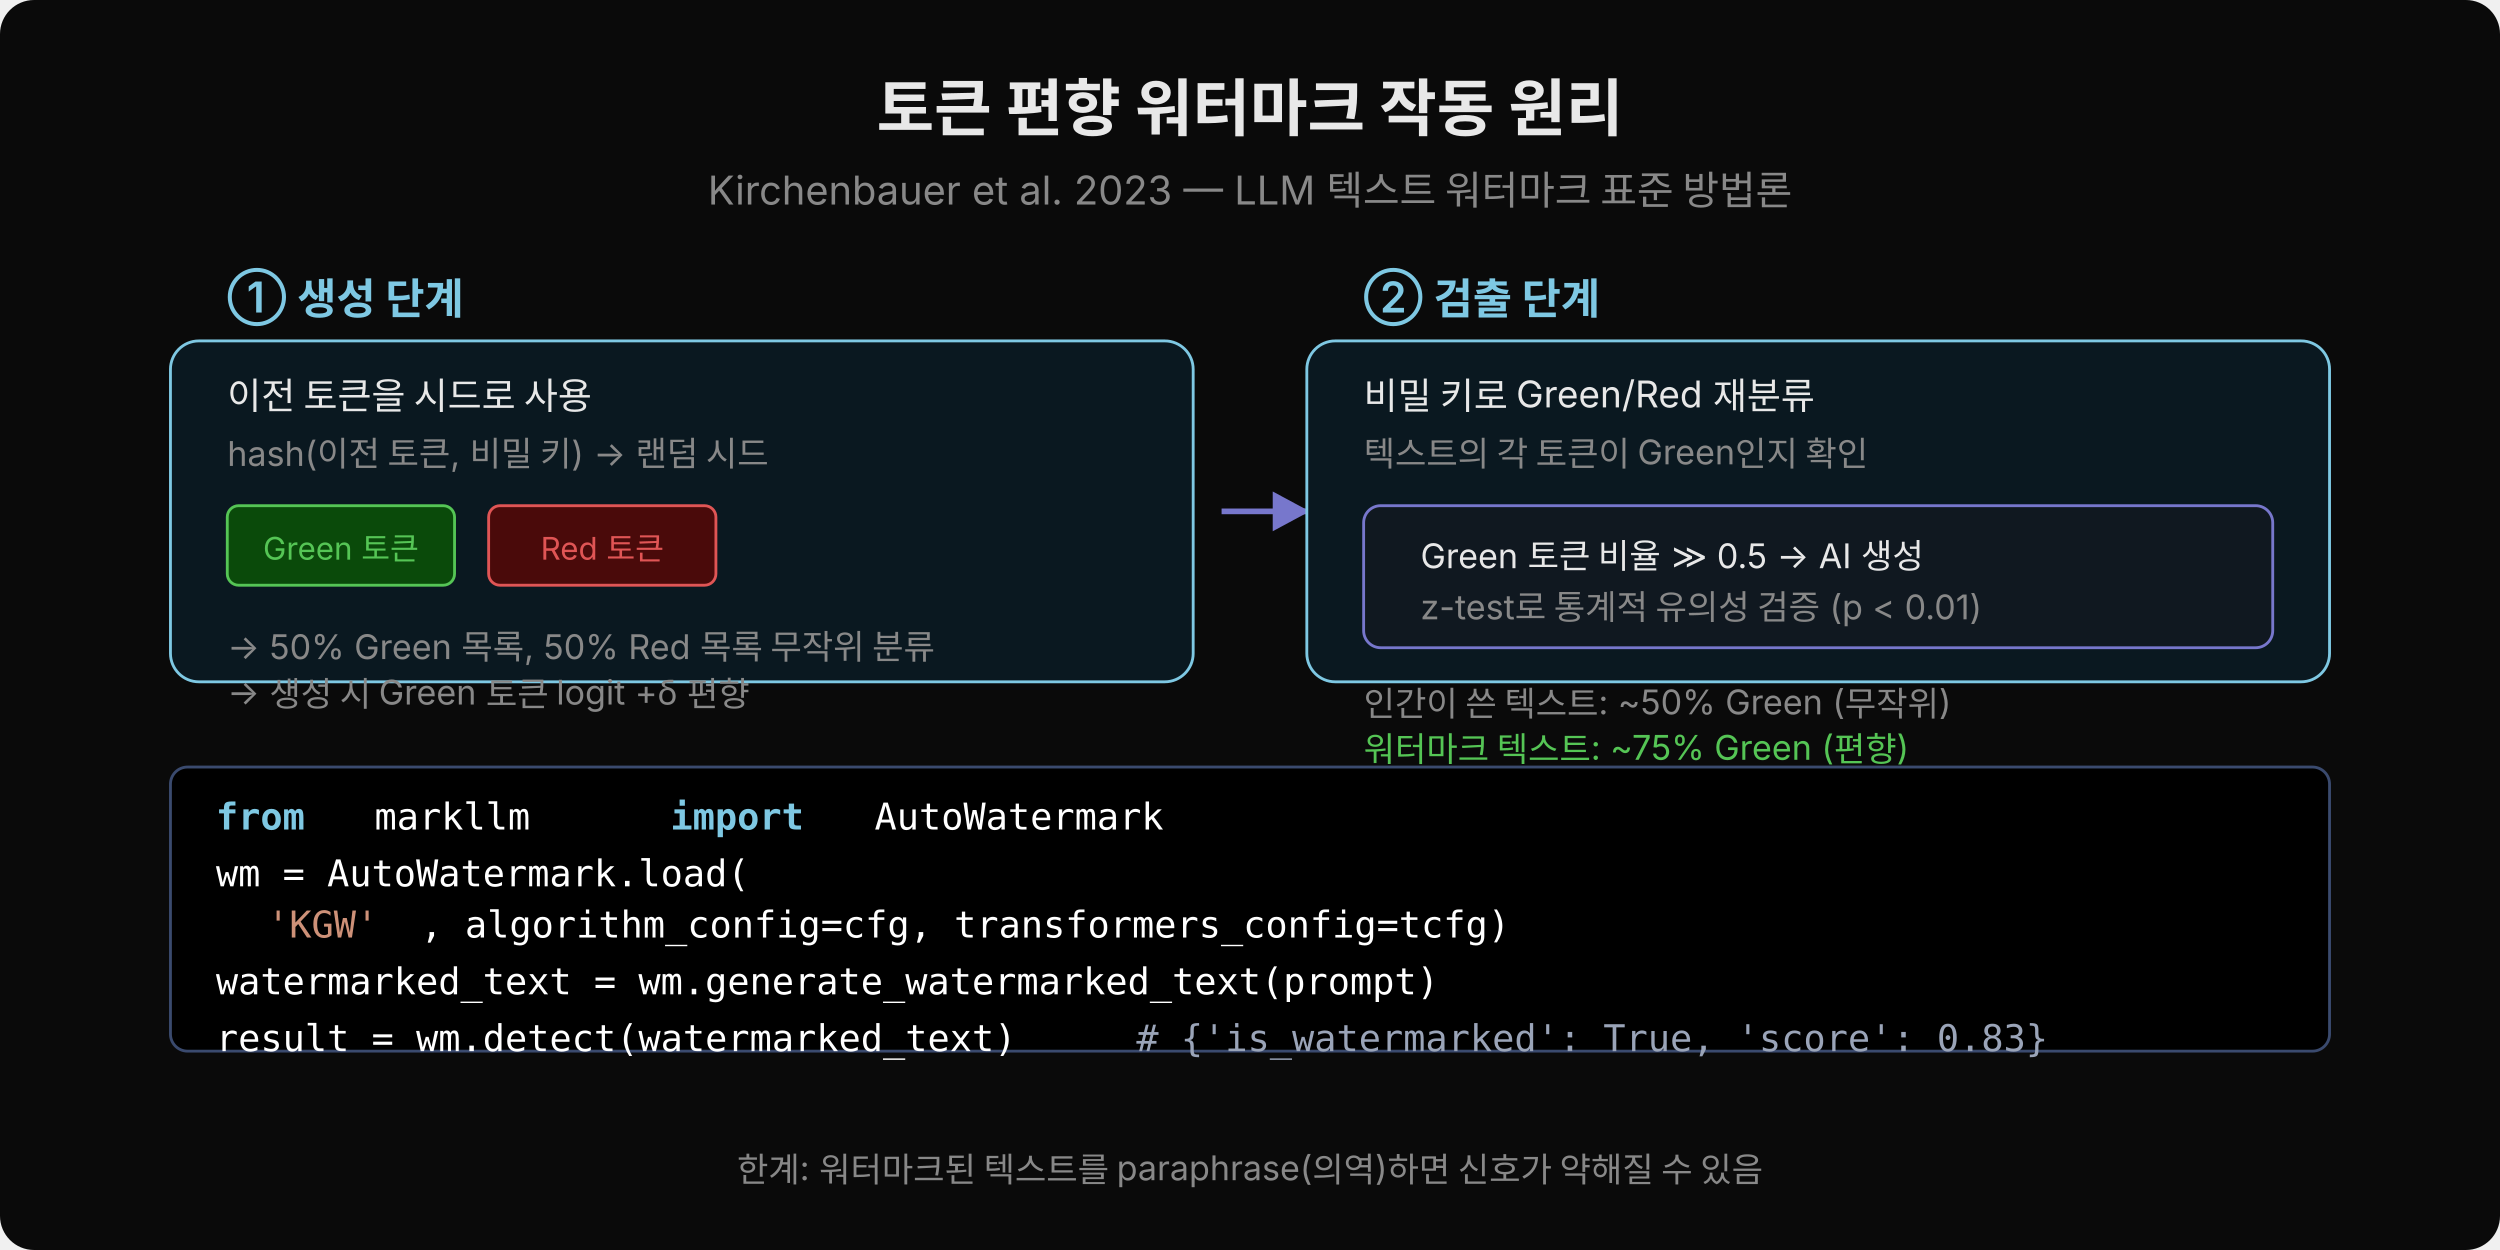
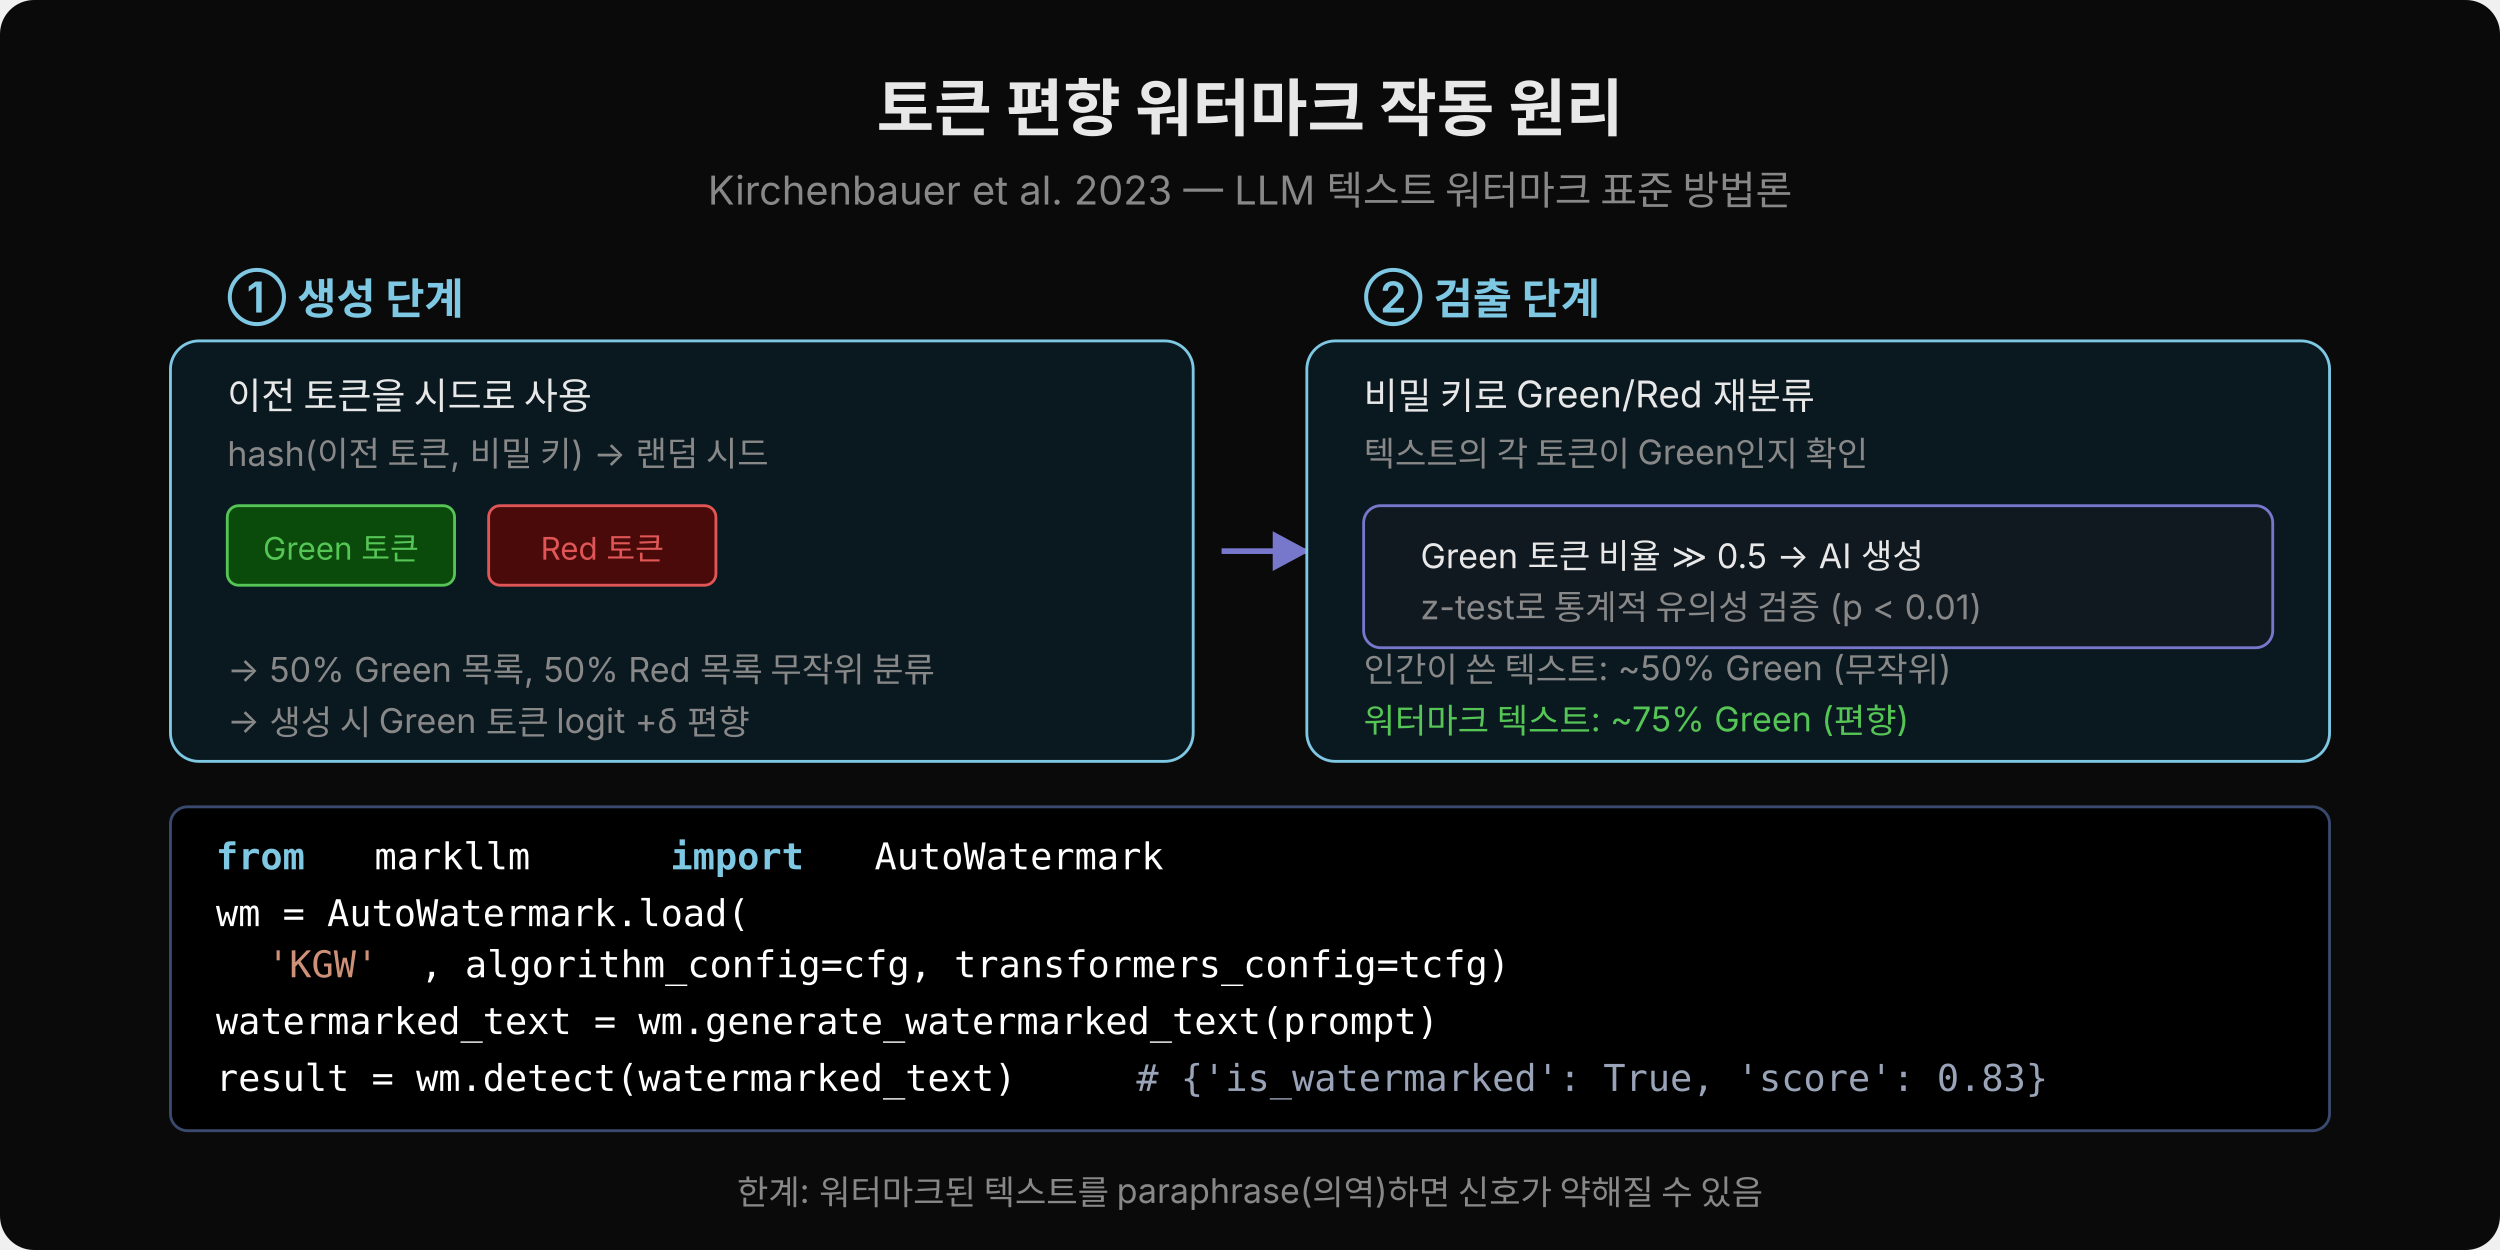
<svg xmlns="http://www.w3.org/2000/svg" width="880" height="440" viewBox="0 0 880 440">
  <defs>
    <marker id="arr" viewBox="0 0 14 14" refX="12" refY="7" markerUnits="userSpaceOnUse" markerWidth="14" markerHeight="14" orient="auto">
      <path d="M 0 0 L 13 7 L 0 14 z" fill="#7777cc" />
    </marker>
    <marker id="arr-g" viewBox="0 0 14 14" refX="12" refY="7" markerUnits="userSpaceOnUse" markerWidth="14" markerHeight="14" orient="auto">
      <path d="M 0 0 L 13 7 L 0 14 z" fill="#55c555" />
    </marker>
    <marker id="arr-r" viewBox="0 0 14 14" refX="12" refY="7" markerUnits="userSpaceOnUse" markerWidth="14" markerHeight="14" orient="auto">
      <path d="M 0 0 L 13 7 L 0 14 z" fill="#e05555" />
    </marker>
  </defs>
  <rect width="880" height="440" fill="#0a0a0a" rx="12" />
  <text x="440" y="46" font-family="'Wanted Sans Variable','Wanted Sans',-apple-system,sans-serif" font-size="22" font-weight="700" fill="#e8e8e8" text-anchor="middle">토큰 편향 워터마크 작동 원리</text>
  <text x="440" y="72" font-family="'Wanted Sans Variable','Wanted Sans',-apple-system,sans-serif" font-size="14" fill="#888" text-anchor="middle">Kirchenbauer et al. 2023 — LLM 텍스트 워터마크 표준 방법론</text>
  <text x="80" y="110" font-family="'Wanted Sans Variable','Wanted Sans',-apple-system,sans-serif" font-size="15" font-weight="600" fill="#7ec8e3">① 생성 단계</text>
-   <rect x="60" y="120" width="360" height="120" rx="10" fill="#0a1820" stroke="#7ec8e3" stroke-width="1" />
+   <rect x="60" y="120" width="360" height="148" rx="10" fill="#0a1820" stroke="#7ec8e3" stroke-width="1" />
  <text x="80" y="144" font-family="'Wanted Sans Variable','Wanted Sans',-apple-system,sans-serif" font-size="13" fill="#e8e8e8">이전 토큰을 시드로 사용</text>
  <text x="80" y="164" font-family="'Wanted Sans Variable','Wanted Sans',-apple-system,sans-serif" font-size="12" fill="#888">hash(이전 토큰, 비밀 키) → 랜덤 시드</text>
  <rect x="80" y="178" width="80" height="28" rx="4" fill="#0a4a0a" stroke="#55c555" stroke-width="1" />
  <text x="120" y="197" font-family="'Wanted Sans Variable','Wanted Sans',-apple-system,sans-serif" font-size="11" fill="#55c555" text-anchor="middle">Green 토큰</text>
  <rect x="172" y="178" width="80" height="28" rx="4" fill="#4a0a0a" stroke="#e05555" stroke-width="1" />
  <text x="212" y="197" font-family="'Wanted Sans Variable','Wanted Sans',-apple-system,sans-serif" font-size="11" fill="#e05555" text-anchor="middle">Red 토큰</text>
-   <text x="80" y="232" font-family="'Wanted Sans Variable','Wanted Sans',-apple-system,sans-serif" font-size="12" fill="#888">→ 50% Green 목록, 50% Red 목록 무작위 분류</text>
-   <text x="80" y="248" font-family="'Wanted Sans Variable','Wanted Sans',-apple-system,sans-serif" font-size="12" fill="#888">→ 생성 시 Green 토큰 logit +δ 편향</text>
-   <line x1="430" y1="180" x2="460" y2="180" stroke="#7777cc" stroke-width="2" marker-end="url(#arr)" />
+   <text x="80" y="240" font-family="'Wanted Sans Variable','Wanted Sans',-apple-system,sans-serif" font-size="12" fill="#888">→ 50% Green 목록, 50% Red 목록 무작위 분류</text>
+   <text x="80" y="258" font-family="'Wanted Sans Variable','Wanted Sans',-apple-system,sans-serif" font-size="12" fill="#888">→ 생성 시 Green 토큰 logit +δ 편향</text>
+   <line x1="430" y1="194" x2="460" y2="194" stroke="#7777cc" stroke-width="2" marker-end="url(#arr)" />
  <text x="480" y="110" font-family="'Wanted Sans Variable','Wanted Sans',-apple-system,sans-serif" font-size="15" font-weight="600" fill="#7ec8e3">② 검출 단계</text>
-   <rect x="460" y="120" width="360" height="120" rx="10" fill="#0a1820" stroke="#7ec8e3" stroke-width="1" />
+   <rect x="460" y="120" width="360" height="148" rx="10" fill="#0a1820" stroke="#7ec8e3" stroke-width="1" />
  <text x="480" y="144" font-family="'Wanted Sans Variable','Wanted Sans',-apple-system,sans-serif" font-size="13" fill="#e8e8e8">비밀 키로 Green/Red 재분류</text>
  <text x="480" y="164" font-family="'Wanted Sans Variable','Wanted Sans',-apple-system,sans-serif" font-size="12" fill="#888">텍스트의 각 토큰이 Green인지 확인</text>
  <rect x="480" y="178" width="320" height="50" rx="6" fill="#101820" stroke="#7777cc" stroke-width="1" />
  <text x="500" y="200" font-family="'Wanted Sans Variable','Wanted Sans',-apple-system,sans-serif" font-size="12" fill="#e8e8e8">Green 토큰 비율 ≫ 0.5 → AI 생성</text>
  <text x="500" y="218" font-family="'Wanted Sans Variable','Wanted Sans',-apple-system,sans-serif" font-size="12" fill="#888">z-test로 통계적 유의성 검증 (p &lt; 0.01)</text>
-   <text x="480" y="252" font-family="'Wanted Sans Variable','Wanted Sans',-apple-system,sans-serif" font-size="12" fill="#888">인간이 쓴 텍스트: ~50% Green (무작위)</text>
-   <text x="480" y="268" font-family="'Wanted Sans Variable','Wanted Sans',-apple-system,sans-serif" font-size="12" fill="#55c555">워터마크 텍스트: ~75% Green (편향)</text>
-   <rect x="60" y="270" width="760" height="100" rx="6" fill="#000000" stroke="#3a4a6e" stroke-width="1" />
-   <text x="76" y="292" xml:space="preserve" font-family="'JetBrains Mono','Menlo','Consolas',monospace" font-size="13" fill="#7ec8e3" font-weight="600">from</text>
-   <text x="124" y="292" xml:space="preserve" font-family="'JetBrains Mono','Menlo','Consolas',monospace" font-size="13" fill="#ffffff"> markllm </text>
-   <text x="236" y="292" xml:space="preserve" font-family="'JetBrains Mono','Menlo','Consolas',monospace" font-size="13" fill="#7ec8e3" font-weight="600">import</text>
-   <text x="300" y="292" xml:space="preserve" font-family="'JetBrains Mono','Menlo','Consolas',monospace" font-size="13" fill="#ffffff"> AutoWatermark</text>
-   <text x="76" y="312" xml:space="preserve" font-family="'JetBrains Mono','Menlo','Consolas',monospace" font-size="13" fill="#ffffff">wm = AutoWatermark.load(</text>
-   <text x="76" y="312" xml:space="preserve" font-size="13" font-family="'JetBrains Mono','Menlo','Consolas',monospace" />
-   <text x="76" y="330" xml:space="preserve" font-family="'JetBrains Mono','Menlo','Consolas',monospace" font-size="13" fill="#ffffff">    </text>
-   <text x="94" y="330" xml:space="preserve" font-family="'JetBrains Mono','Menlo','Consolas',monospace" font-size="13" fill="#ce9178">'KGW'</text>
-   <text x="148" y="330" xml:space="preserve" font-family="'JetBrains Mono','Menlo','Consolas',monospace" font-size="13" fill="#ffffff">, algorithm_config=cfg, transformers_config=tcfg)</text>
-   <text x="76" y="350" xml:space="preserve" font-family="'JetBrains Mono','Menlo','Consolas',monospace" font-size="13" fill="#ffffff">watermarked_text = wm.generate_watermarked_text(prompt)</text>
-   <text x="76" y="370" xml:space="preserve" font-family="'JetBrains Mono','Menlo','Consolas',monospace" font-size="13" fill="#ffffff">result = wm.detect(watermarked_text)   </text>
-   <text x="400" y="370" xml:space="preserve" font-family="'JetBrains Mono','Menlo','Consolas',monospace" font-size="13" fill="#9aa4b8"># {'is_watermarked': True, 'score': 0.83}</text>
-   <text x="440" y="416" font-family="'Wanted Sans Variable','Wanted Sans',-apple-system,sans-serif" font-size="12" fill="#888" text-anchor="middle">한계: 워터마크된 텍스트를 paraphrase(의역)하면 신호가 약해질 수 있음</text>
+   <text x="480" y="240" font-family="'Wanted Sans Variable','Wanted Sans',-apple-system,sans-serif" font-size="12" fill="#888">인간이 쓴 텍스트: ~50% Green (무작위)</text>
+   <text x="480" y="258" font-family="'Wanted Sans Variable','Wanted Sans',-apple-system,sans-serif" font-size="12" fill="#55c555">워터마크 텍스트: ~75% Green (편향)</text>
+   <rect x="60" y="284" width="760" height="114" rx="6" fill="#000000" stroke="#3a4a6e" stroke-width="1" />
+   <text x="76" y="306" xml:space="preserve" font-family="'JetBrains Mono','Menlo','Consolas',monospace" font-size="13" fill="#7ec8e3" font-weight="600">from</text>
+   <text x="124" y="306" xml:space="preserve" font-family="'JetBrains Mono','Menlo','Consolas',monospace" font-size="13" fill="#ffffff"> markllm </text>
+   <text x="236" y="306" xml:space="preserve" font-family="'JetBrains Mono','Menlo','Consolas',monospace" font-size="13" fill="#7ec8e3" font-weight="600">import</text>
+   <text x="300" y="306" xml:space="preserve" font-family="'JetBrains Mono','Menlo','Consolas',monospace" font-size="13" fill="#ffffff"> AutoWatermark</text>
+   <text x="76" y="326" xml:space="preserve" font-family="'JetBrains Mono','Menlo','Consolas',monospace" font-size="13" fill="#ffffff">wm = AutoWatermark.load(</text>
+   <text x="76" y="326" xml:space="preserve" font-size="13" font-family="'JetBrains Mono','Menlo','Consolas',monospace" />
+   <text x="76" y="344" xml:space="preserve" font-family="'JetBrains Mono','Menlo','Consolas',monospace" font-size="13" fill="#ffffff">    </text>
+   <text x="94" y="344" xml:space="preserve" font-family="'JetBrains Mono','Menlo','Consolas',monospace" font-size="13" fill="#ce9178">'KGW'</text>
+   <text x="148" y="344" xml:space="preserve" font-family="'JetBrains Mono','Menlo','Consolas',monospace" font-size="13" fill="#ffffff">, algorithm_config=cfg, transformers_config=tcfg)</text>
+   <text x="76" y="364" xml:space="preserve" font-family="'JetBrains Mono','Menlo','Consolas',monospace" font-size="13" fill="#ffffff">watermarked_text = wm.generate_watermarked_text(prompt)</text>
+   <text x="76" y="384" xml:space="preserve" font-family="'JetBrains Mono','Menlo','Consolas',monospace" font-size="13" fill="#ffffff">result = wm.detect(watermarked_text)   </text>
+   <text x="400" y="384" xml:space="preserve" font-family="'JetBrains Mono','Menlo','Consolas',monospace" font-size="13" fill="#9aa4b8"># {'is_watermarked': True, 'score': 0.83}</text>
+   <text x="440" y="424" font-family="'Wanted Sans Variable','Wanted Sans',-apple-system,sans-serif" font-size="12" fill="#888" text-anchor="middle">한계: 워터마크된 텍스트를 paraphrase(의역)하면 신호가 약해질 수 있음</text>
</svg>
